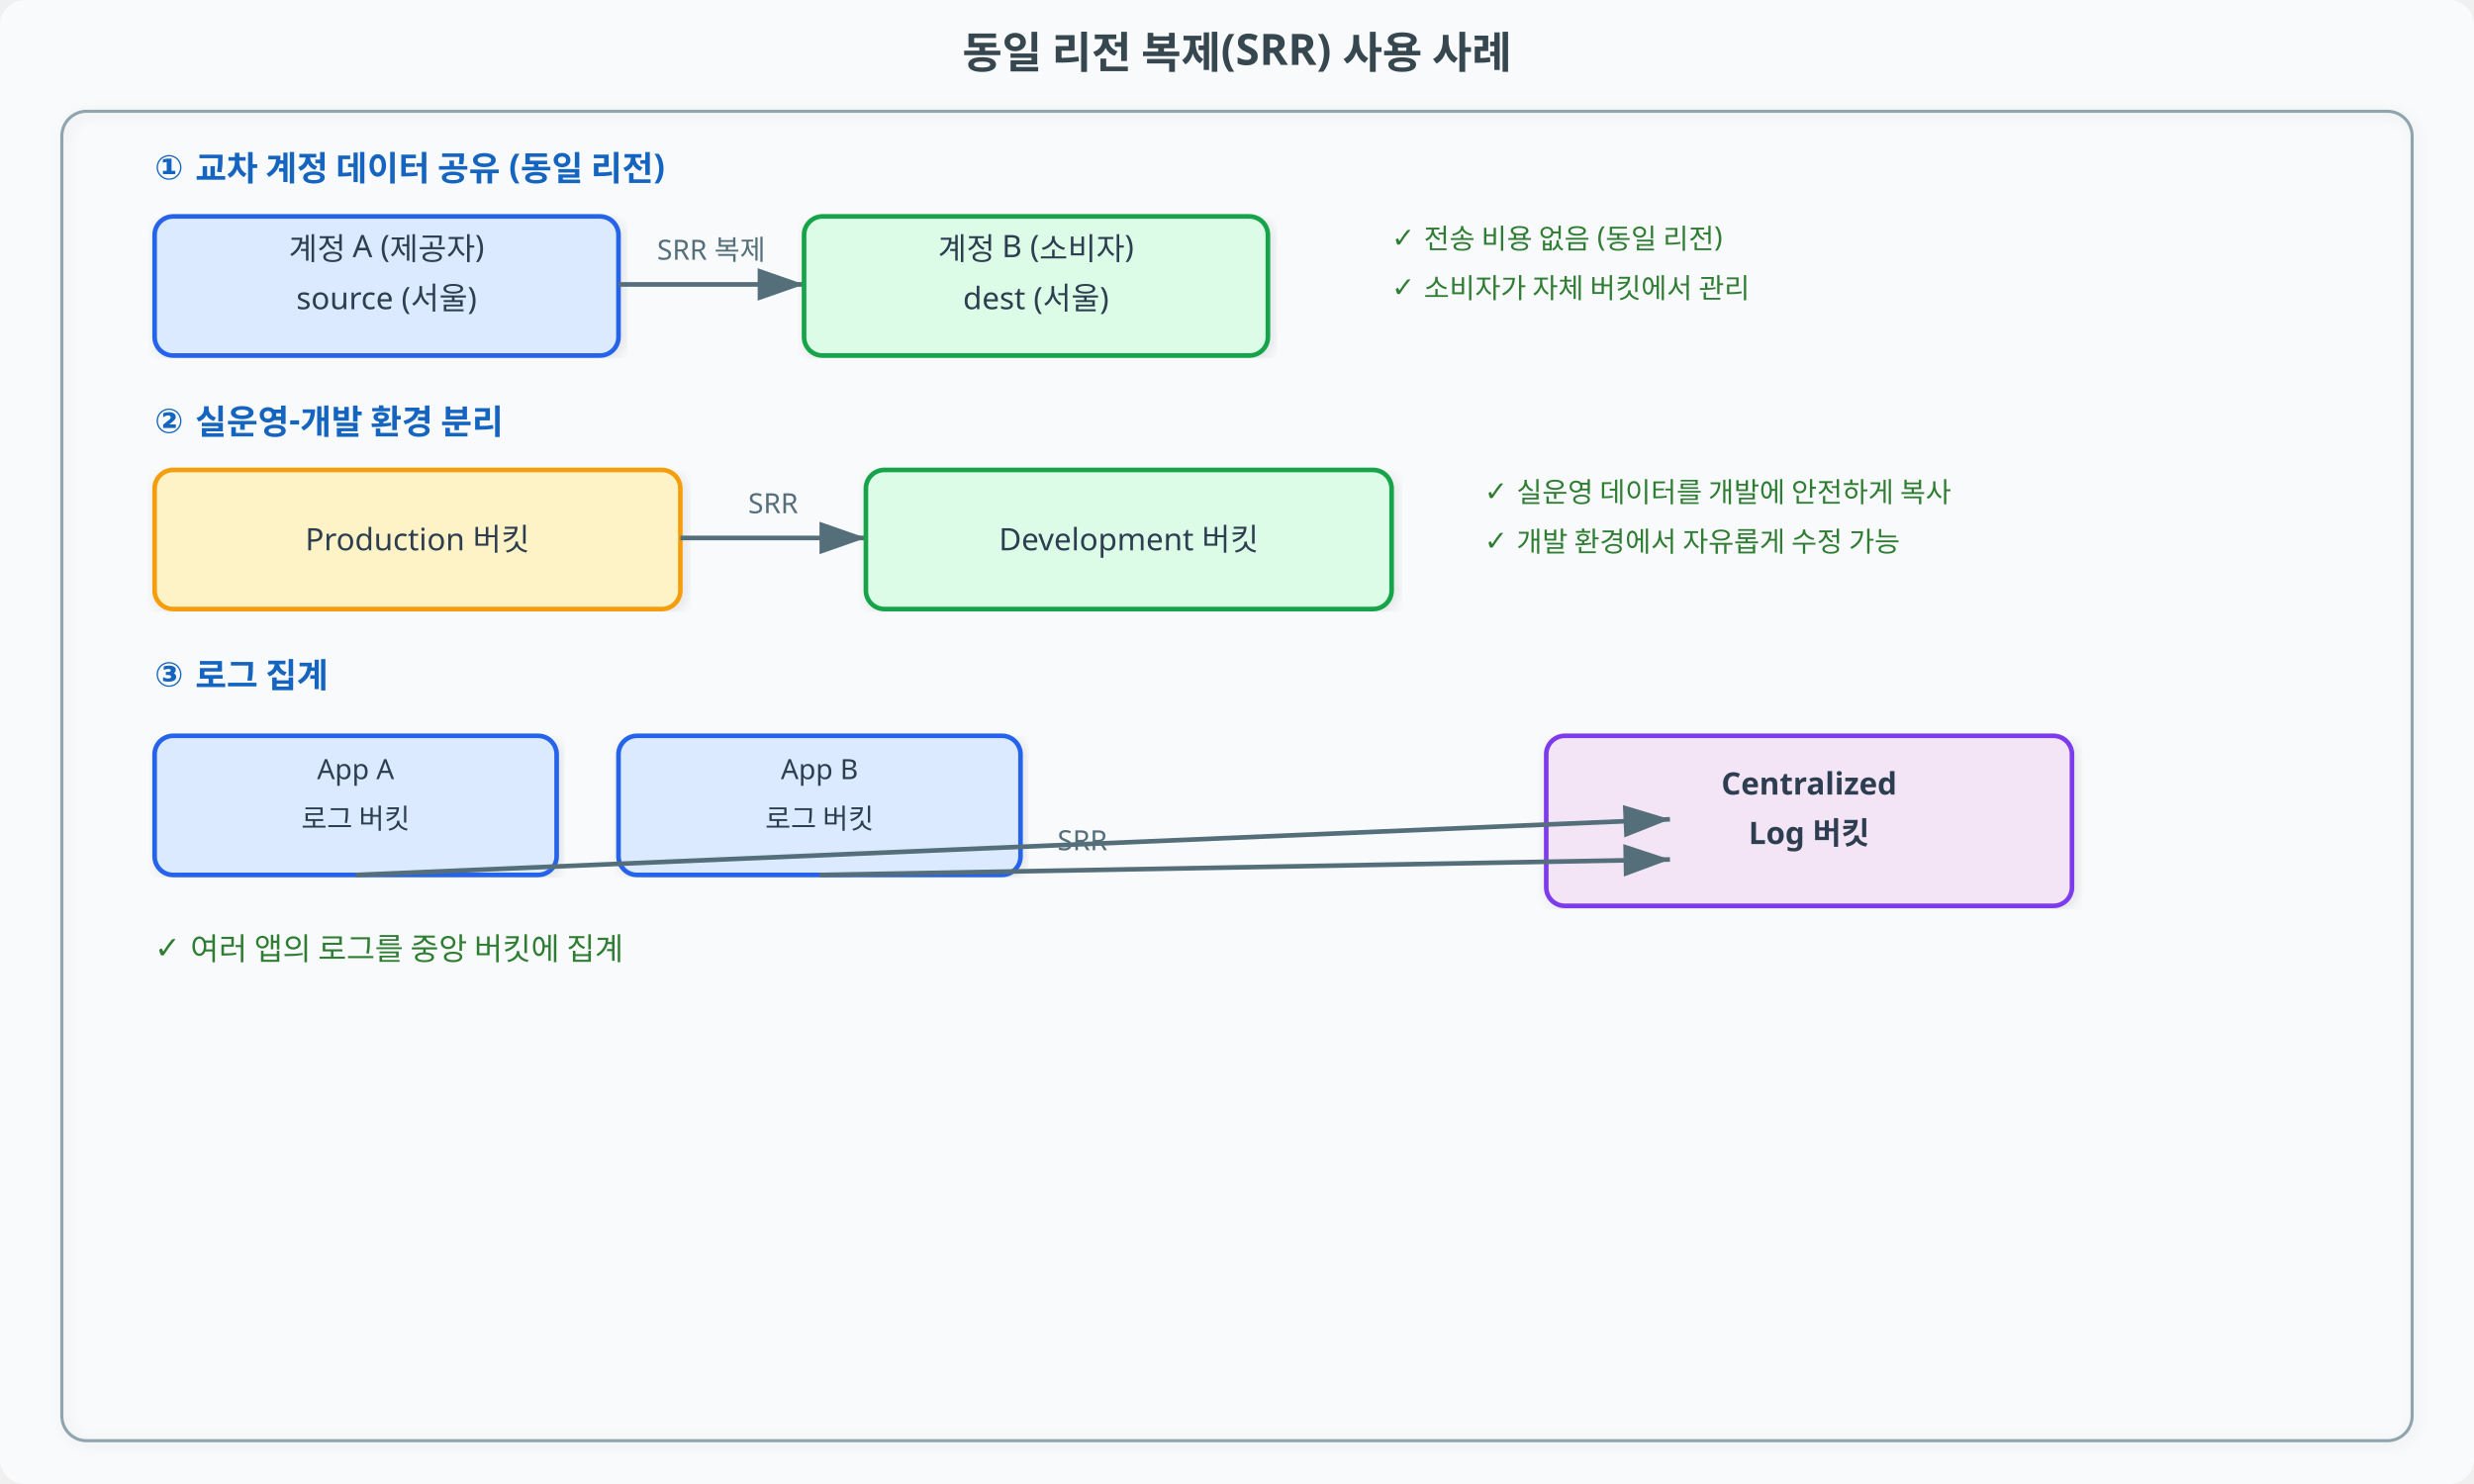
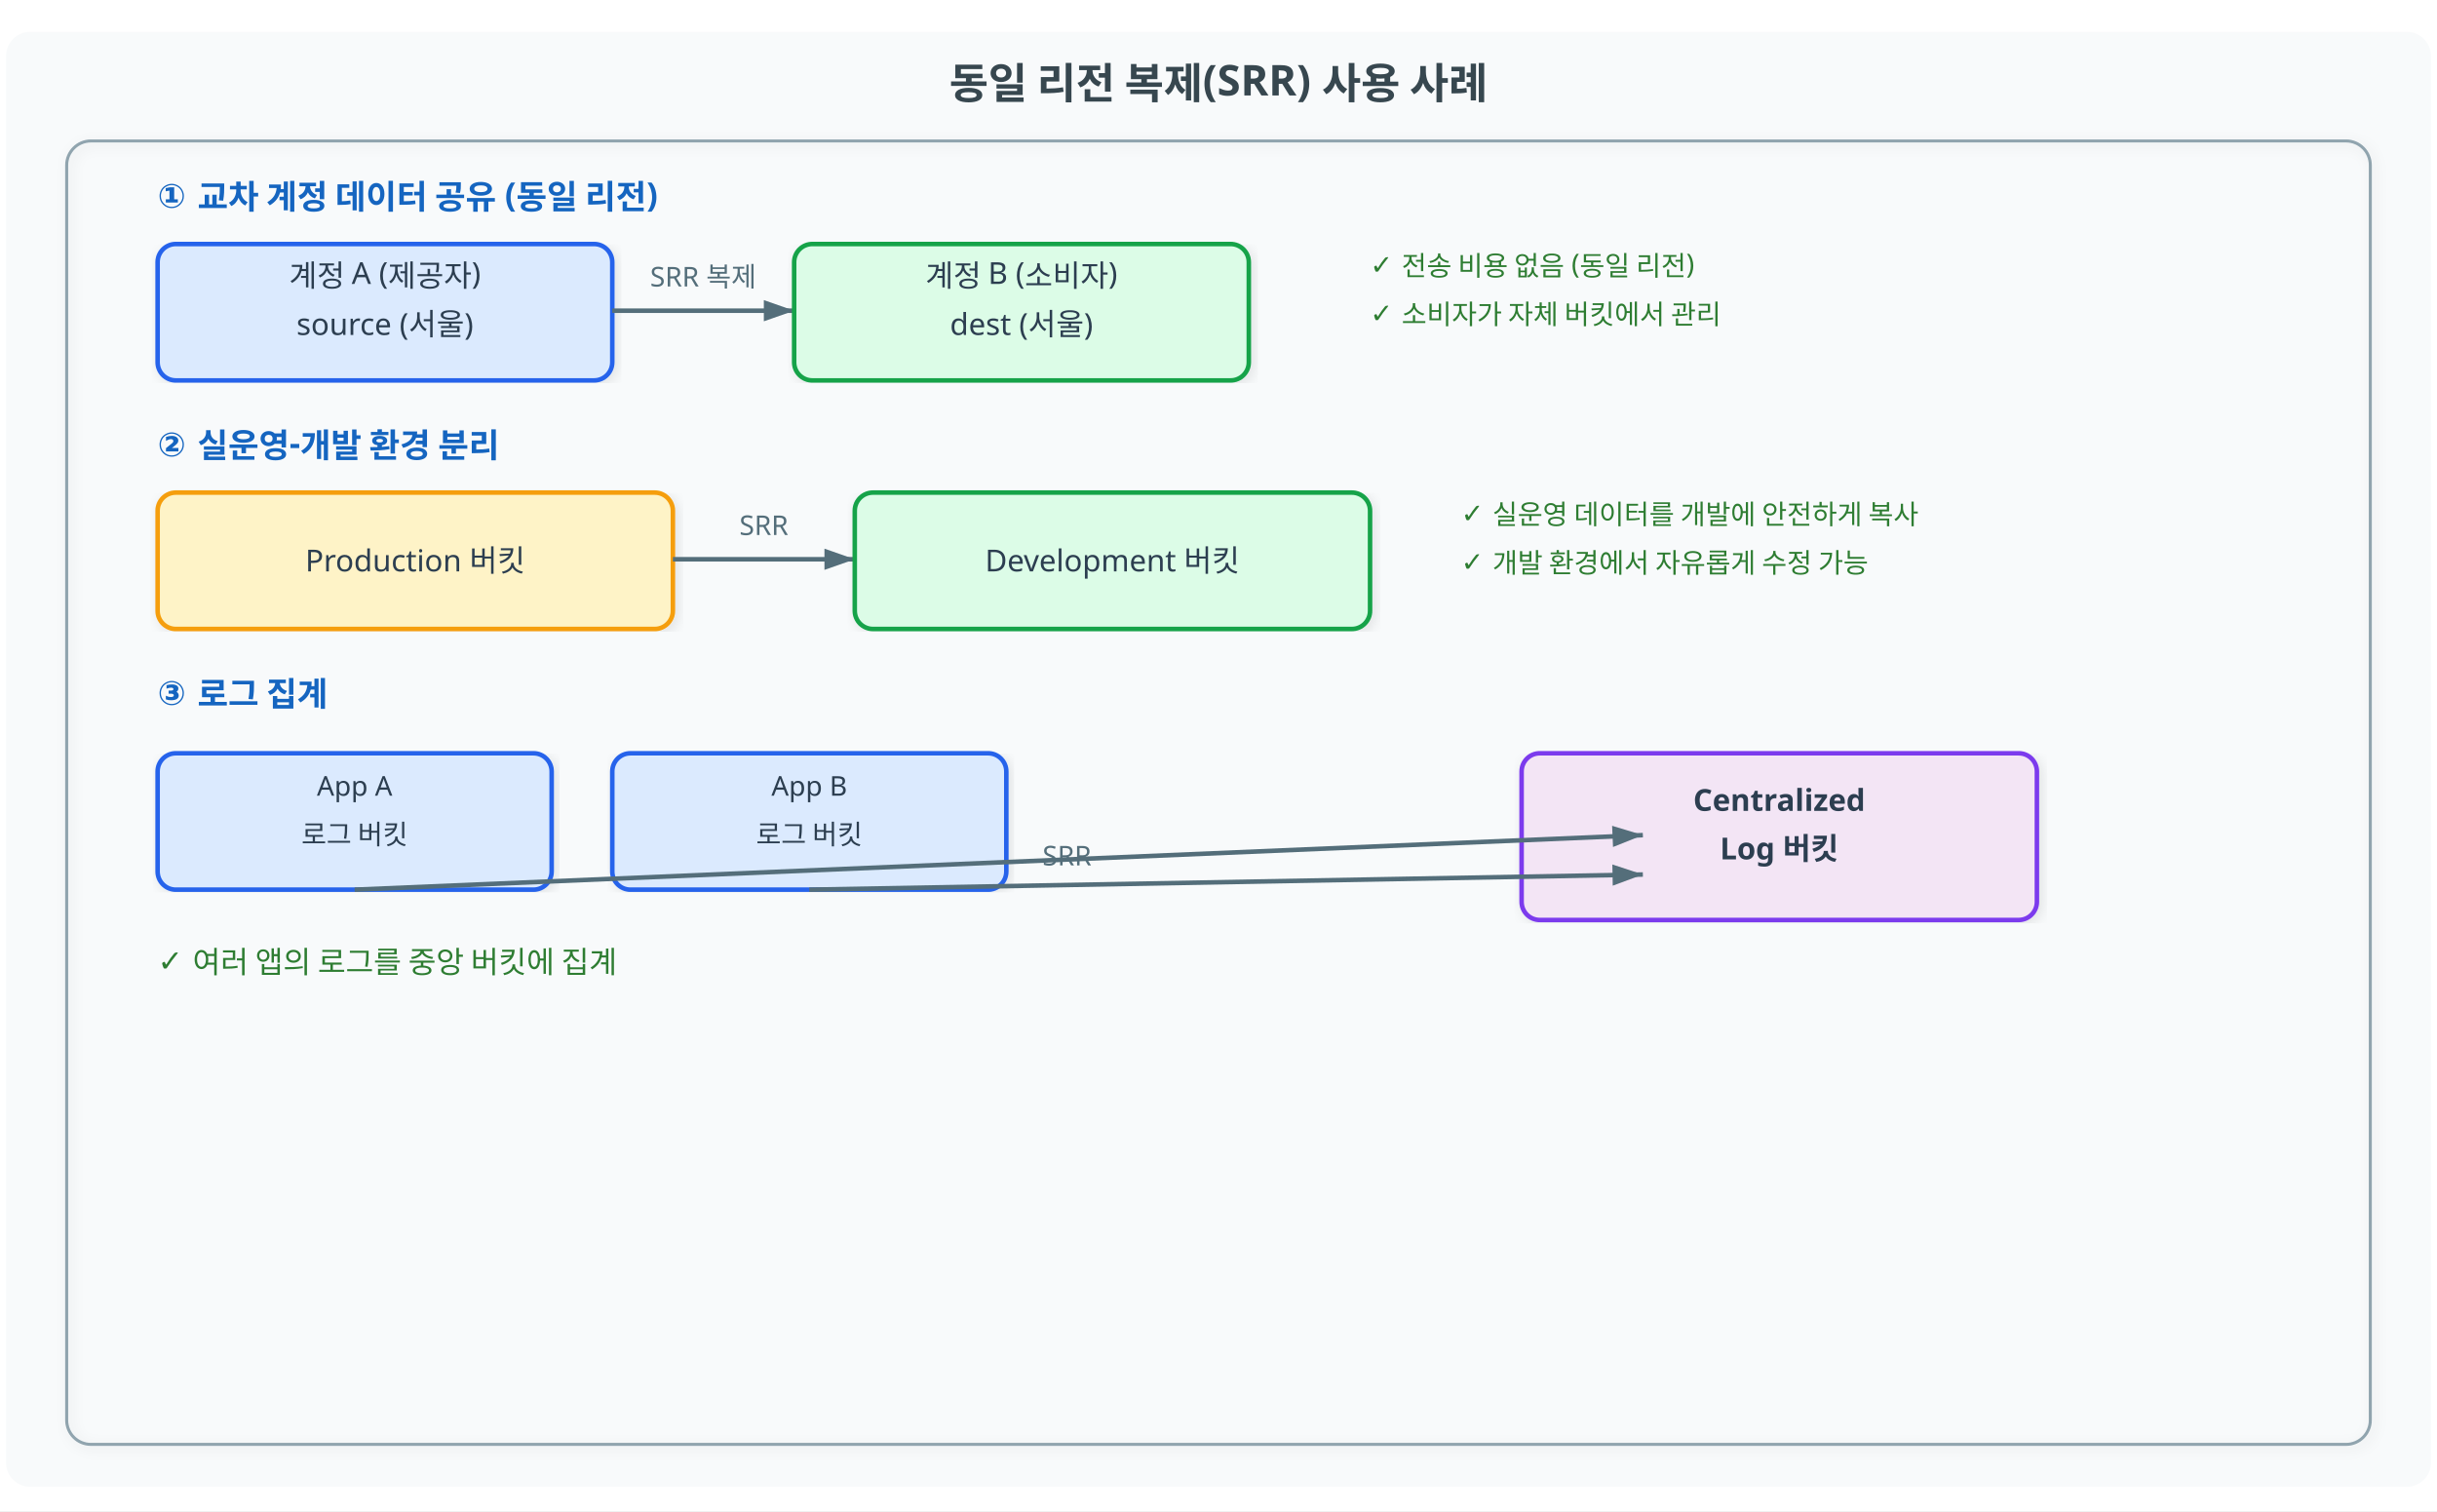
- <svg xmlns="http://www.w3.org/2000/svg" viewBox="0 0 800 480" font-family="'Segoe UI','Noto Sans KR',system-ui,sans-serif">
+ <svg xmlns="http://www.w3.org/2000/svg" width="804" viewBox="-2 -10.5 804 498.5" font-family="'Segoe UI','Noto Sans KR',system-ui,sans-serif">
+   <style>text{font-family:'Noto Sans KR', 'Apple SD Gothic Neo', 'Malgun Gothic', system-ui, sans-serif;}</style>
+   <rect x="-2" y="-10.5" width="804" height="498.5" fill="#ffffff" />
  <defs>
-     <marker id="arr15" markerWidth="10" markerHeight="7" refX="10" refY="3.5" orient="auto">
+     <marker id="arr15" markerWidth="10" markerHeight="7" refX="10" refY="3.5" orient="auto" markerUnits="userSpaceOnUse">
      <polygon points="0 0, 10 3.5, 0 7" fill="#546e7a" />
    </marker>
    <filter id="sh15" x="-2%" y="-2%" width="104%" height="104%">
      <feDropShadow dx="1" dy="1" stdDeviation="2" flood-opacity="0.1" />
    </filter>
  </defs>
  <rect width="800" height="480" fill="#f8fafb" rx="8" />
  <text x="400" y="22" text-anchor="middle" font-size="14" font-weight="bold" font-family="sans-serif" fill="#37474f">동일 리전 복제(SRR) 사용 사례</text>
  <rect x="20" y="36" width="760" height="430" rx="8" fill="none" stroke="#90a4ae" stroke-width="1" filter="url(#sh15)" />
  <text x="50" y="58" text-anchor="start" font-size="11" font-weight="bold" font-family="sans-serif" fill="#1565c0">① 교차 계정 데이터 공유 (동일 리전)</text>
  <rect x="50" y="70" width="150" height="45" rx="6" fill="#dbeafe" stroke="#2563eb" stroke-width="1.5" filter="url(#sh15)" />
  <text x="125" y="84" text-anchor="middle" font-size="10" font-weight="normal" font-family="sans-serif" fill="#2c3e50">계정 A (제공자)</text>
  <text x="125" y="100" text-anchor="middle" font-size="10" font-weight="normal" font-family="sans-serif" fill="#2c3e50">source (서울)</text>
  <line x1="200" y1="92" x2="260" y2="92" stroke="#546e7a" stroke-width="1.5" marker-end="url(#arr15)" />
  <text x="230" y="84" text-anchor="middle" font-size="9" font-weight="normal" font-family="sans-serif" fill="#546e7a">SRR 복제</text>
  <rect x="260" y="70" width="150" height="45" rx="6" fill="#dcfce7" stroke="#16a34a" stroke-width="1.5" filter="url(#sh15)" />
  <text x="335" y="84" text-anchor="middle" font-size="10" font-weight="normal" font-family="sans-serif" fill="#2c3e50">계정 B (소비자)</text>
  <text x="335" y="100" text-anchor="middle" font-size="10" font-weight="normal" font-family="sans-serif" fill="#2c3e50">dest (서울)</text>
  <text x="450" y="80" text-anchor="start" font-size="9" font-weight="normal" font-family="sans-serif" fill="#2e7d32">✓ 전송 비용 없음 (동일 리전)</text>
  <text x="450" y="96" text-anchor="start" font-size="9" font-weight="normal" font-family="sans-serif" fill="#2e7d32">✓ 소비자가 자체 버킷에서 관리</text>
  <text x="50" y="140" text-anchor="start" font-size="11" font-weight="bold" font-family="sans-serif" fill="#1565c0">② 실운영-개발 환경 분리</text>
  <rect x="50" y="152" width="170" height="45" rx="6" fill="#fef3c7" stroke="#f59e0b" stroke-width="1.5" filter="url(#sh15)" />
  <text x="135" y="178" text-anchor="middle" font-size="10" font-weight="normal" font-family="sans-serif" fill="#2c3e50">Production 버킷</text>
  <line x1="220" y1="174" x2="280" y2="174" stroke="#546e7a" stroke-width="1.5" marker-end="url(#arr15)" />
  <text x="250" y="166" text-anchor="middle" font-size="9" font-weight="normal" font-family="sans-serif" fill="#546e7a">SRR</text>
  <rect x="280" y="152" width="170" height="45" rx="6" fill="#dcfce7" stroke="#16a34a" stroke-width="1.5" filter="url(#sh15)" />
  <text x="365" y="178" text-anchor="middle" font-size="10" font-weight="normal" font-family="sans-serif" fill="#2c3e50">Development 버킷</text>
  <text x="480" y="162" text-anchor="start" font-size="9" font-weight="normal" font-family="sans-serif" fill="#2e7d32">✓ 실운영 데이터를 개발에 안전하게 복사</text>
  <text x="480" y="178" text-anchor="start" font-size="9" font-weight="normal" font-family="sans-serif" fill="#2e7d32">✓ 개발 환경에서 자유롭게 수정 가능</text>
  <text x="50" y="222" text-anchor="start" font-size="11" font-weight="bold" font-family="sans-serif" fill="#1565c0">③ 로그 집계</text>
  <rect x="50" y="238" width="130" height="45" rx="6" fill="#dbeafe" stroke="#2563eb" stroke-width="1.5" filter="url(#sh15)" />
  <text x="115" y="252" text-anchor="middle" font-size="9" font-weight="normal" font-family="sans-serif" fill="#2c3e50">App A</text>
  <text x="115" y="268" text-anchor="middle" font-size="9" font-weight="normal" font-family="sans-serif" fill="#2c3e50">로그 버킷</text>
  <rect x="200" y="238" width="130" height="45" rx="6" fill="#dbeafe" stroke="#2563eb" stroke-width="1.5" filter="url(#sh15)" />
  <text x="265" y="252" text-anchor="middle" font-size="9" font-weight="normal" font-family="sans-serif" fill="#2c3e50">App B</text>
  <text x="265" y="268" text-anchor="middle" font-size="9" font-weight="normal" font-family="sans-serif" fill="#2c3e50">로그 버킷</text>
  <rect x="500" y="238" width="170" height="55" rx="6" fill="#f3e5f5" stroke="#7c3aed" stroke-width="1.5" filter="url(#sh15)" />
  <text x="585" y="257" text-anchor="middle" font-size="10" font-weight="bold" font-family="sans-serif" fill="#2c3e50">Centralized</text>
  <text x="585" y="273" text-anchor="middle" font-size="10" font-weight="bold" font-family="sans-serif" fill="#2c3e50">Log 버킷</text>
  <line x1="115" y1="283" x2="540" y2="265" stroke="#546e7a" stroke-width="1.5" marker-end="url(#arr15)" />
  <line x1="265" y1="283" x2="540" y2="278" stroke="#546e7a" stroke-width="1.5" marker-end="url(#arr15)" />
  <text x="350" y="275" text-anchor="middle" font-size="9" font-weight="normal" font-family="sans-serif" fill="#546e7a">SRR</text>
  <text x="50" y="310" text-anchor="start" font-size="10" font-weight="normal" font-family="sans-serif" fill="#2e7d32">✓ 여러 앱의 로그를 중앙 버킷에 집계</text>
</svg>
